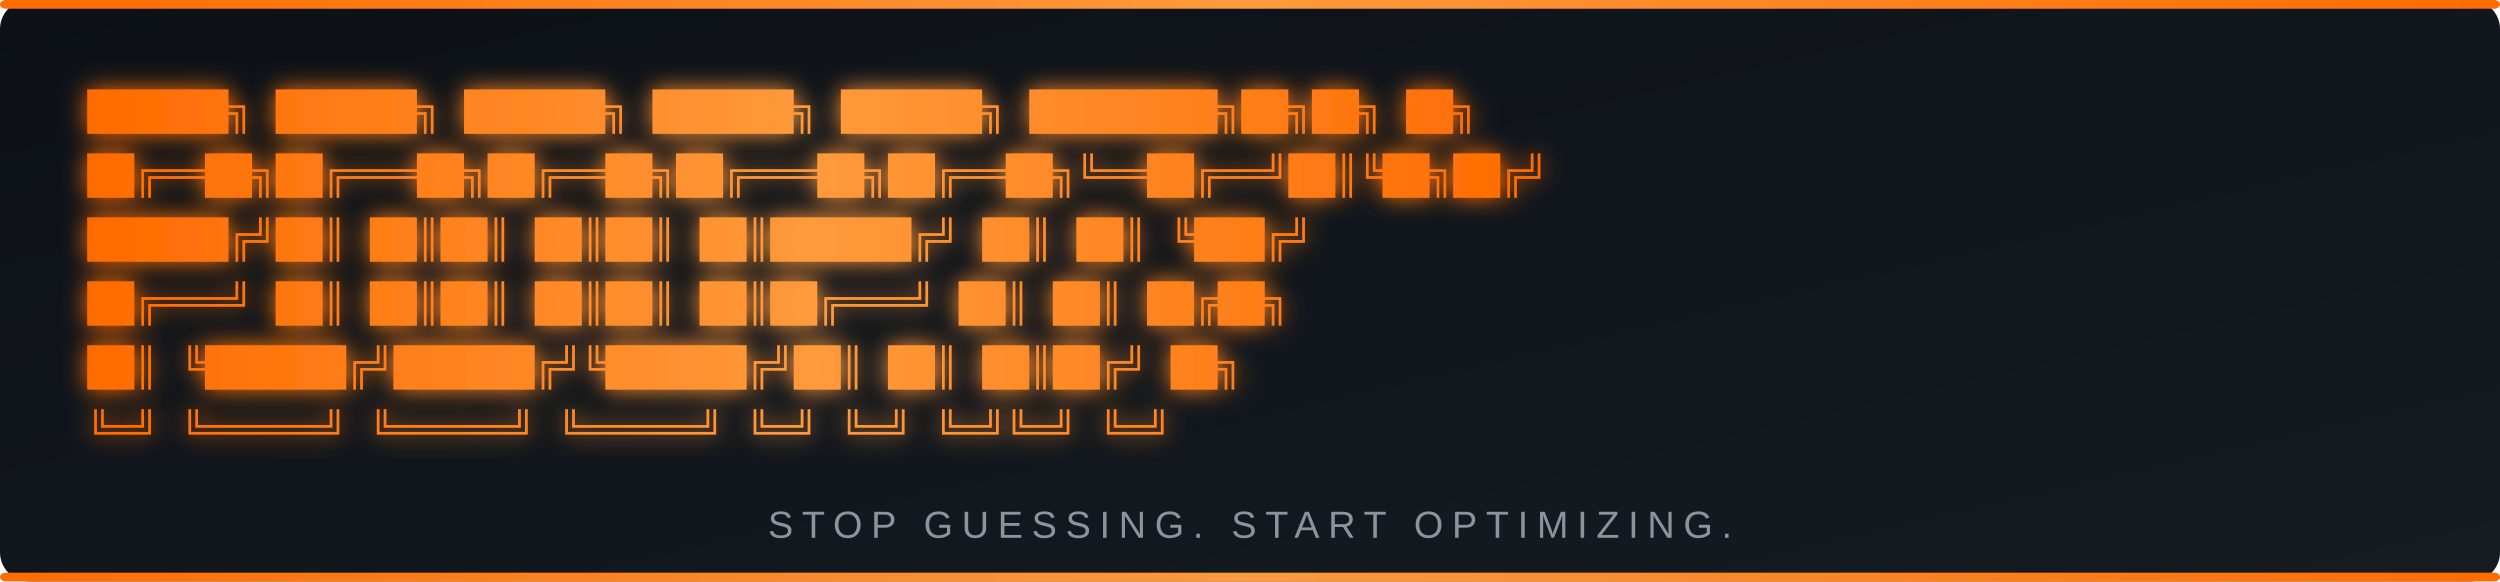
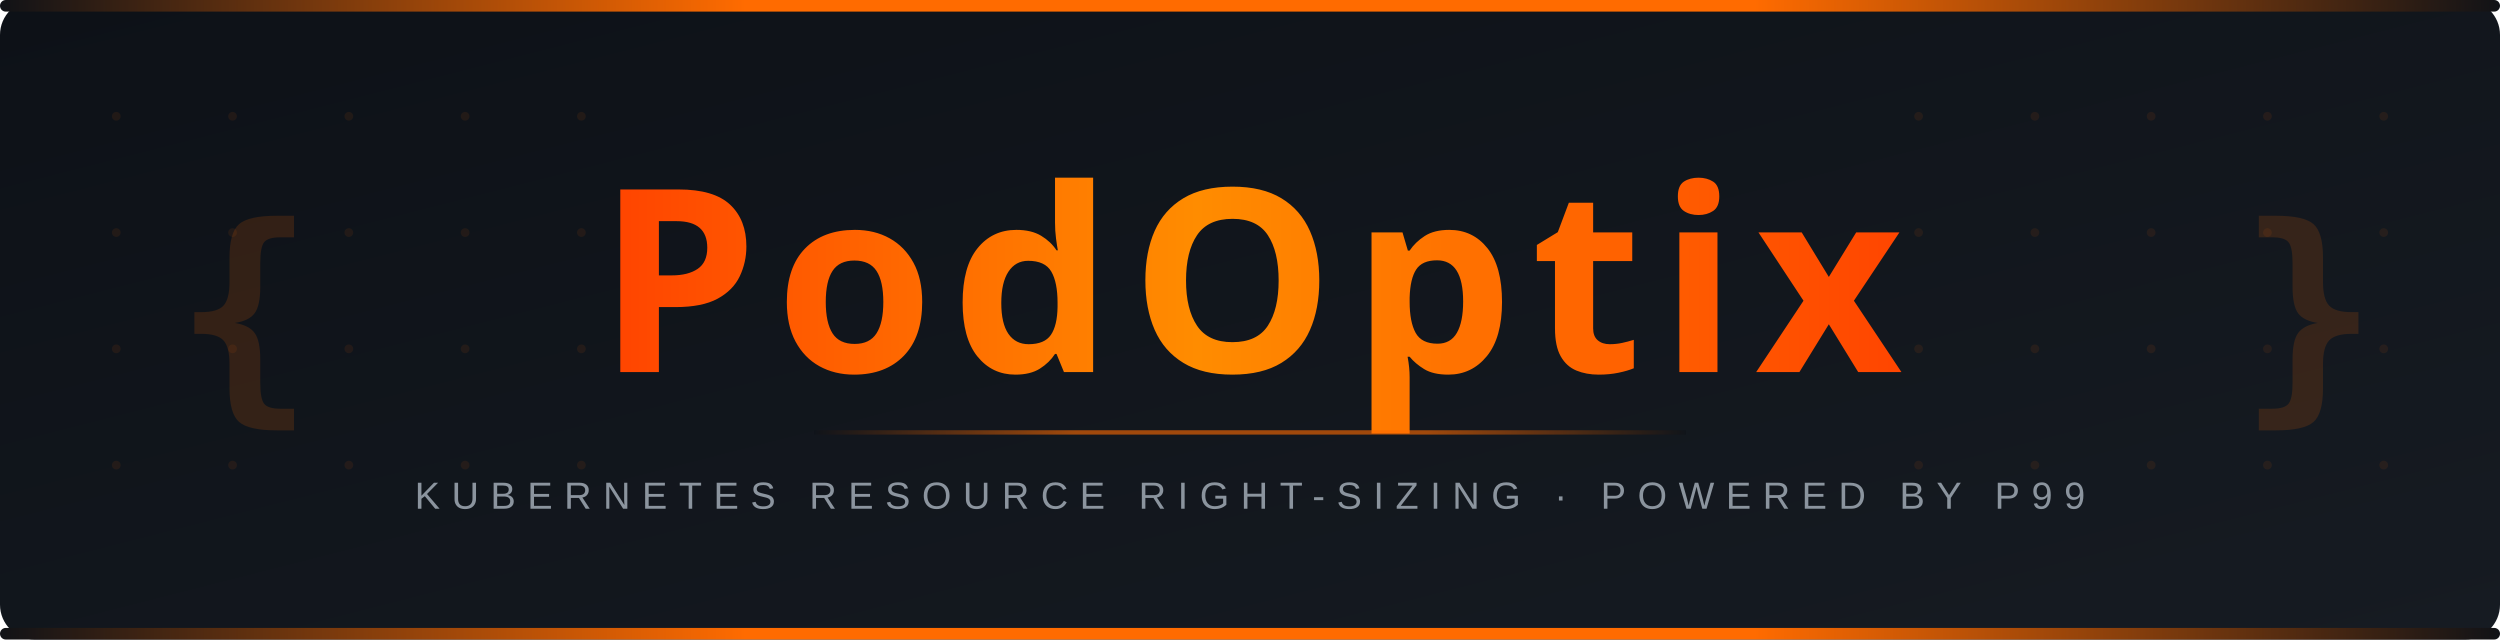
- <svg xmlns="http://www.w3.org/2000/svg" viewBox="0 0 860 200">
+ <svg xmlns="http://www.w3.org/2000/svg" viewBox="0 0 860 220">
  <defs>
-     <filter id="glow" x="-20%" y="-20%" width="140%" height="140%">
-       <feGaussianBlur stdDeviation="4" result="coloredBlur" />
-       <feMerge>
-         <feMergeNode in="coloredBlur" />
-         <feMergeNode in="SourceGraphic" />
-       </feMerge>
-     </filter>
    <linearGradient id="bgGrad" x1="0%" y1="0%" x2="100%" y2="100%">
-       <stop offset="0%" style="stop-color:#0d1117;stop-opacity:1" />
-       <stop offset="100%" style="stop-color:#161b22;stop-opacity:1" />
+       <stop offset="0%" style="stop-color:#0d1117" />
+       <stop offset="100%" style="stop-color:#161b22" />
    </linearGradient>
-     <linearGradient id="textGrad" x1="0%" y1="0%" x2="100%" y2="0%">
-       <stop offset="0%" style="stop-color:#FF6B00;stop-opacity:1" />
-       <stop offset="50%" style="stop-color:#FF9A3C;stop-opacity:1" />
-       <stop offset="100%" style="stop-color:#FF6B00;stop-opacity:1" />
+     <linearGradient id="orangeGrad" x1="0%" y1="0%" x2="100%" y2="0%">
+       <stop offset="0%" style="stop-color:#FF4500" />
+       <stop offset="45%" style="stop-color:#FF8C00" />
+       <stop offset="100%" style="stop-color:#FF4500" />
+     </linearGradient>
+     <linearGradient id="lineGrad" x1="0%" y1="0%" x2="100%" y2="0%">
+       <stop offset="0%" style="stop-color:#0d1117" />
+       <stop offset="30%" style="stop-color:#FF6B00" />
+       <stop offset="70%" style="stop-color:#FF6B00" />
+       <stop offset="100%" style="stop-color:#0d1117" />
    </linearGradient>
  </defs>
-   <rect width="860" height="200" fill="url(#bgGrad)" rx="10" />
-   <rect x="0" y="0" width="860" height="3" fill="url(#textGrad)" rx="2" />
-   <rect x="0" y="197" width="860" height="3" fill="url(#textGrad)" rx="2" />
-   <text font-family="'Courier New', Courier, monospace" font-size="13.5" fill="url(#textGrad)" filter="url(#glow)" font-weight="bold">
-     <tspan x="30" y="42">██████╗  ██████╗ ██████╗  ██████╗ ██████╗ ████████╗██╗██╗  ██╗</tspan>
-     <tspan x="30" y="64">██╔══██╗██╔═══██╗██╔══██╗██╔═══██╗██╔══██╗╚══██╔══╝██║╚██╗██╔╝</tspan>
-     <tspan x="30" y="86">██████╔╝██║   ██║██║  ██║██║   ██║██████╔╝   ██║   ██║ ╚███╔╝ </tspan>
-     <tspan x="30" y="108">██╔═══╝ ██║   ██║██║  ██║██║   ██║██╔═══╝    ██║   ██║ ██╔██╗ </tspan>
-     <tspan x="30" y="130">██║     ╚██████╔╝██████╔╝╚██████╔╝██║        ██║   ██║██╔╝ ██╗</tspan>
-     <tspan x="30" y="152">╚═╝      ╚═════╝ ╚═════╝  ╚═════╝ ╚═╝        ╚═╝   ╚═╝╚═╝  ╚═╝</tspan>
-   </text>
-   <text font-family="'Segoe UI', Arial, sans-serif" font-size="13" fill="#8b949e" letter-spacing="3" text-anchor="middle">
-     <tspan x="430" y="185">STOP GUESSING. START OPTIMIZING.</tspan>
-   </text>
+   <rect width="860" height="220" fill="url(#bgGrad)" rx="12" />
+   <g fill="#FF6B00" opacity="0.08">
+     <circle cx="40" cy="40" r="1.5" />
+     <circle cx="80" cy="40" r="1.5" />
+     <circle cx="120" cy="40" r="1.5" />
+     <circle cx="160" cy="40" r="1.5" />
+     <circle cx="200" cy="40" r="1.5" />
+     <circle cx="40" cy="80" r="1.5" />
+     <circle cx="80" cy="80" r="1.5" />
+     <circle cx="120" cy="80" r="1.5" />
+     <circle cx="160" cy="80" r="1.5" />
+     <circle cx="200" cy="80" r="1.5" />
+     <circle cx="40" cy="120" r="1.5" />
+     <circle cx="80" cy="120" r="1.5" />
+     <circle cx="120" cy="120" r="1.5" />
+     <circle cx="160" cy="120" r="1.5" />
+     <circle cx="200" cy="120" r="1.5" />
+     <circle cx="40" cy="160" r="1.5" />
+     <circle cx="80" cy="160" r="1.5" />
+     <circle cx="120" cy="160" r="1.5" />
+     <circle cx="160" cy="160" r="1.5" />
+     <circle cx="200" cy="160" r="1.5" />
+     <circle cx="660" cy="40" r="1.5" />
+     <circle cx="700" cy="40" r="1.5" />
+     <circle cx="740" cy="40" r="1.5" />
+     <circle cx="780" cy="40" r="1.5" />
+     <circle cx="820" cy="40" r="1.5" />
+     <circle cx="660" cy="80" r="1.5" />
+     <circle cx="700" cy="80" r="1.5" />
+     <circle cx="740" cy="80" r="1.5" />
+     <circle cx="780" cy="80" r="1.5" />
+     <circle cx="820" cy="80" r="1.5" />
+     <circle cx="660" cy="120" r="1.5" />
+     <circle cx="700" cy="120" r="1.5" />
+     <circle cx="740" cy="120" r="1.5" />
+     <circle cx="780" cy="120" r="1.5" />
+     <circle cx="820" cy="120" r="1.5" />
+     <circle cx="660" cy="160" r="1.5" />
+     <circle cx="700" cy="160" r="1.5" />
+     <circle cx="740" cy="160" r="1.5" />
+     <circle cx="780" cy="160" r="1.5" />
+     <circle cx="820" cy="160" r="1.5" />
+   </g>
+   <rect x="0" y="0" width="860" height="4" fill="url(#lineGrad)" rx="2" />
+   <text x="60" y="135" font-family="monospace" font-size="80" fill="#FF6B00" opacity="0.15" font-weight="bold">{</text>
+   <text x="770" y="135" font-family="monospace" font-size="80" fill="#FF6B00" opacity="0.15" font-weight="bold">}</text>
+   <text x="430" y="128" font-family="'Arial Black', Impact, sans-serif" font-size="88" font-weight="900" fill="url(#orangeGrad)" text-anchor="middle" letter-spacing="6">PodOptix</text>
+   <rect x="280" y="148" width="300" height="1.5" fill="url(#lineGrad)" opacity="0.6" />
+   <text x="430" y="175" font-family="'Segoe UI', Arial, sans-serif" font-size="13" fill="#8b949e" text-anchor="middle" letter-spacing="4">KUBERNETES RESOURCE RIGHT-SIZING  ·  POWERED BY P99</text>
+   <rect x="0" y="216" width="860" height="4" fill="url(#lineGrad)" rx="2" />
</svg>
